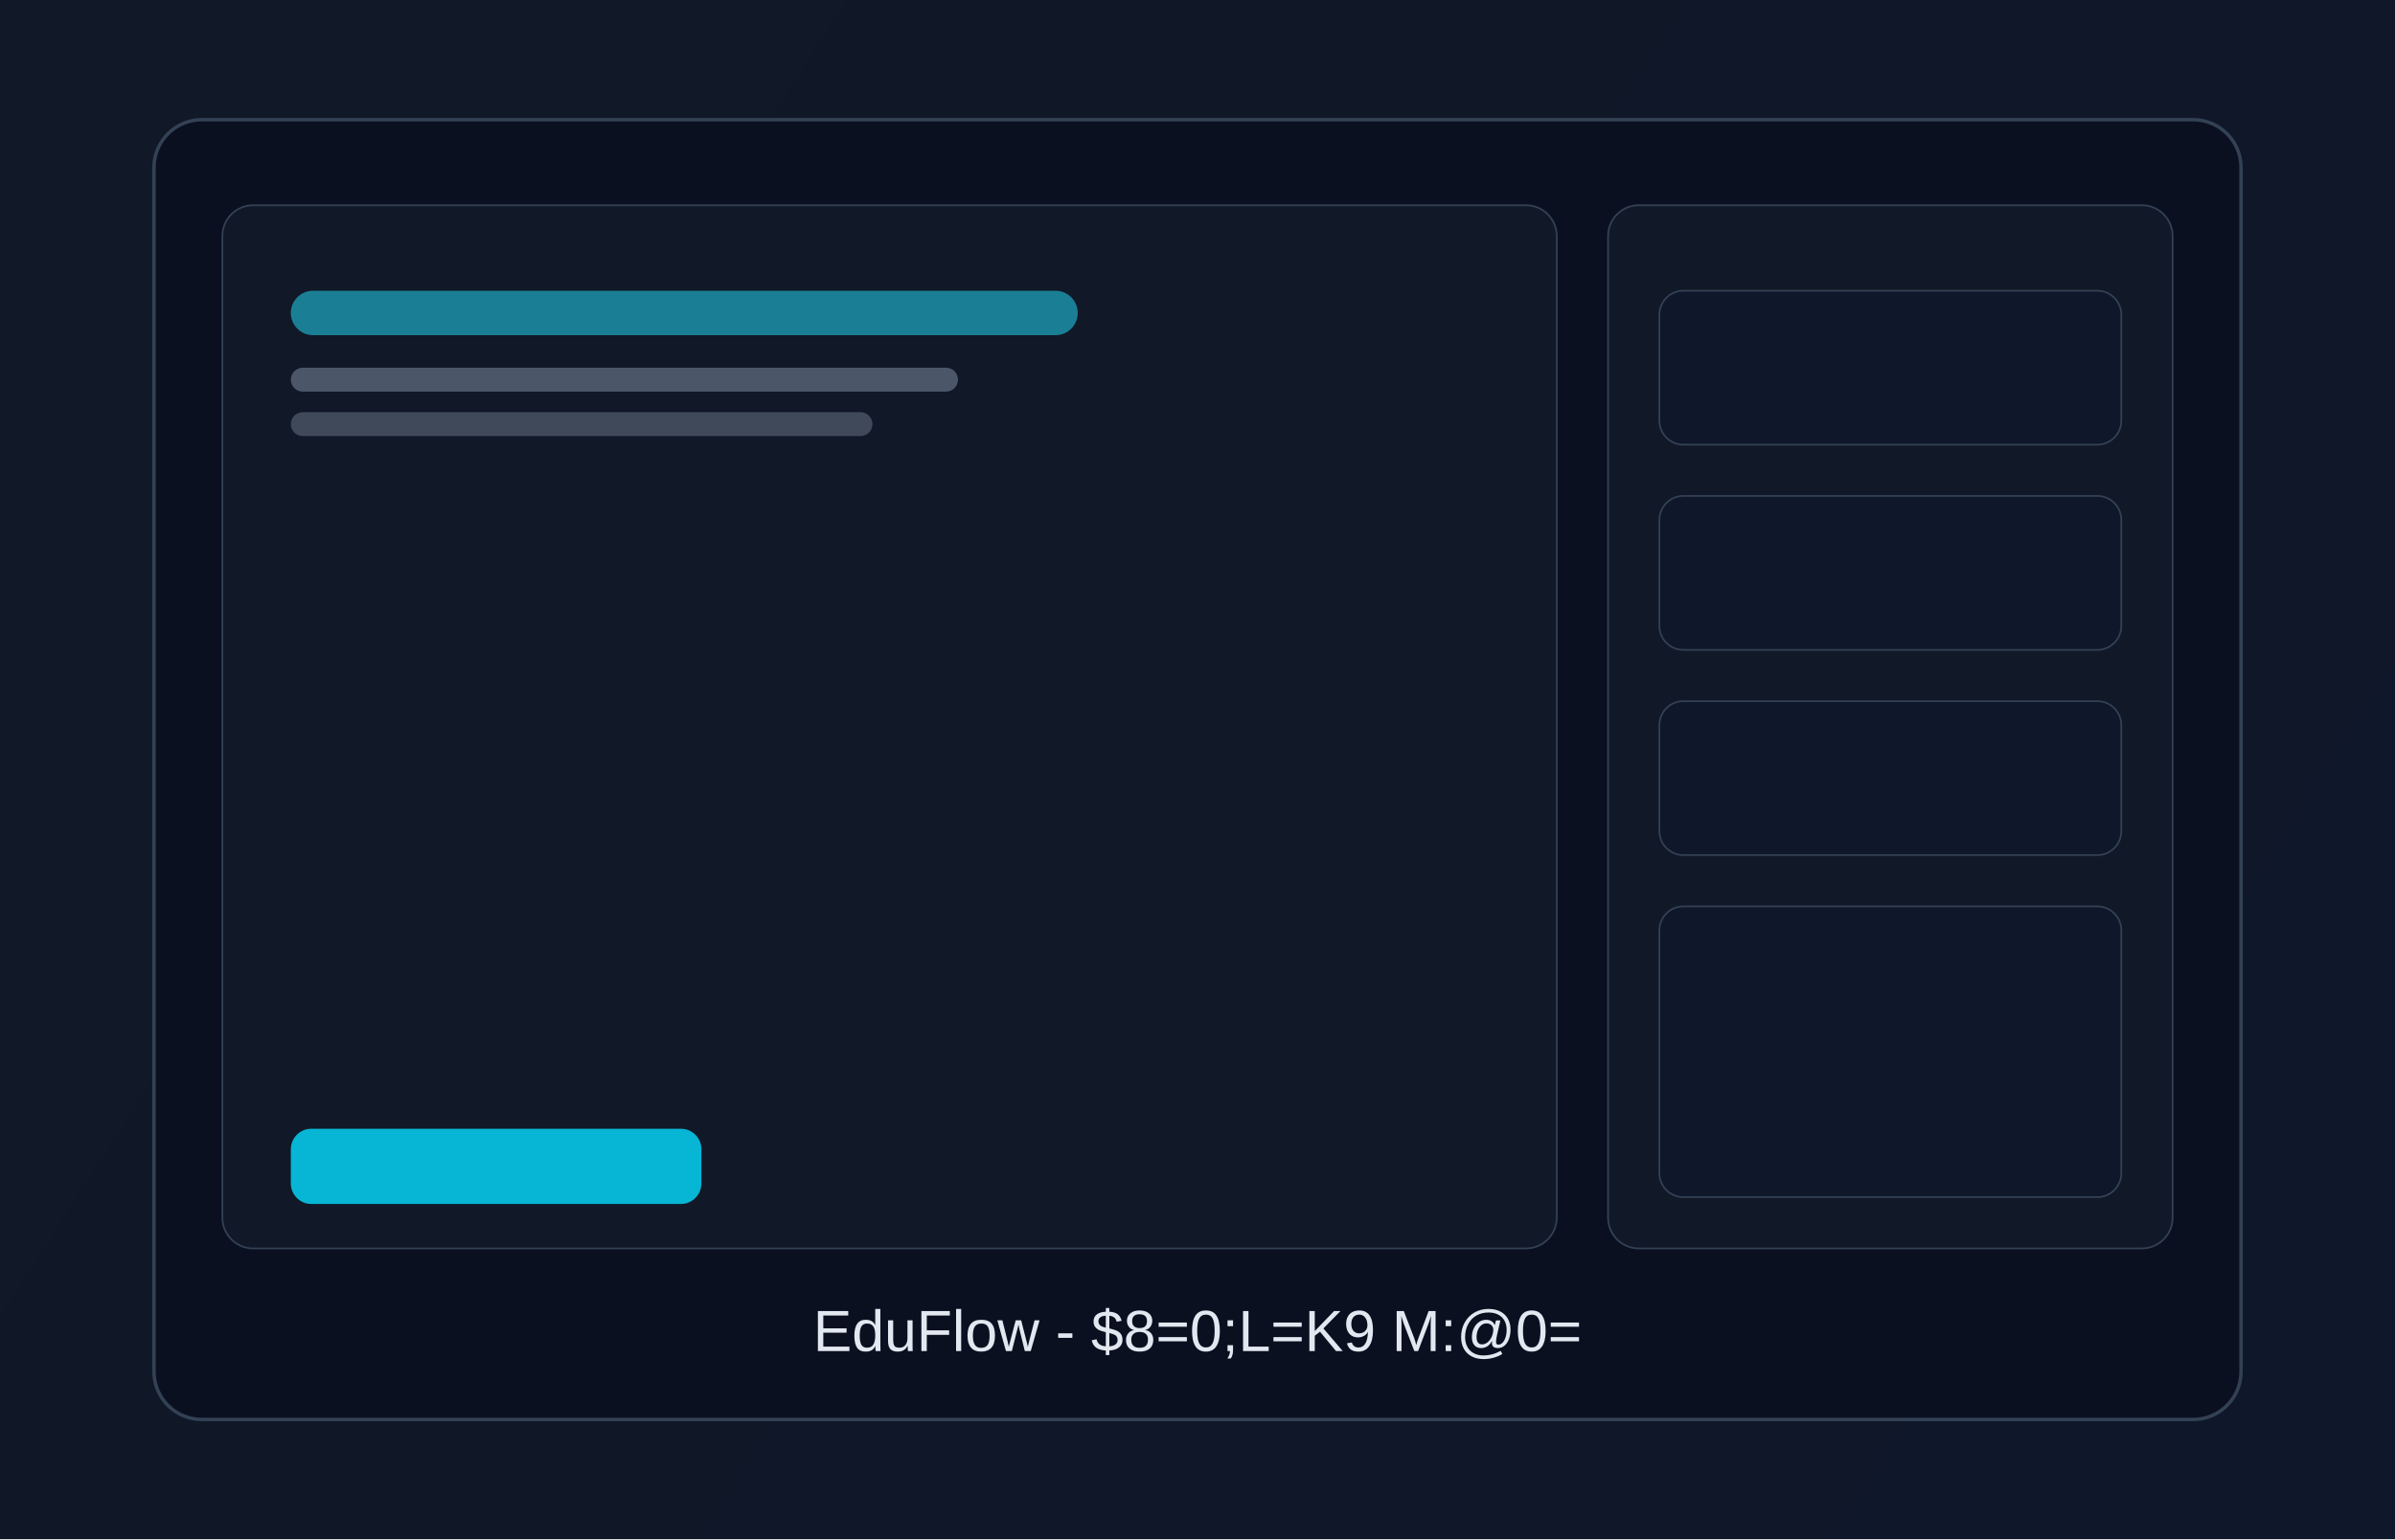
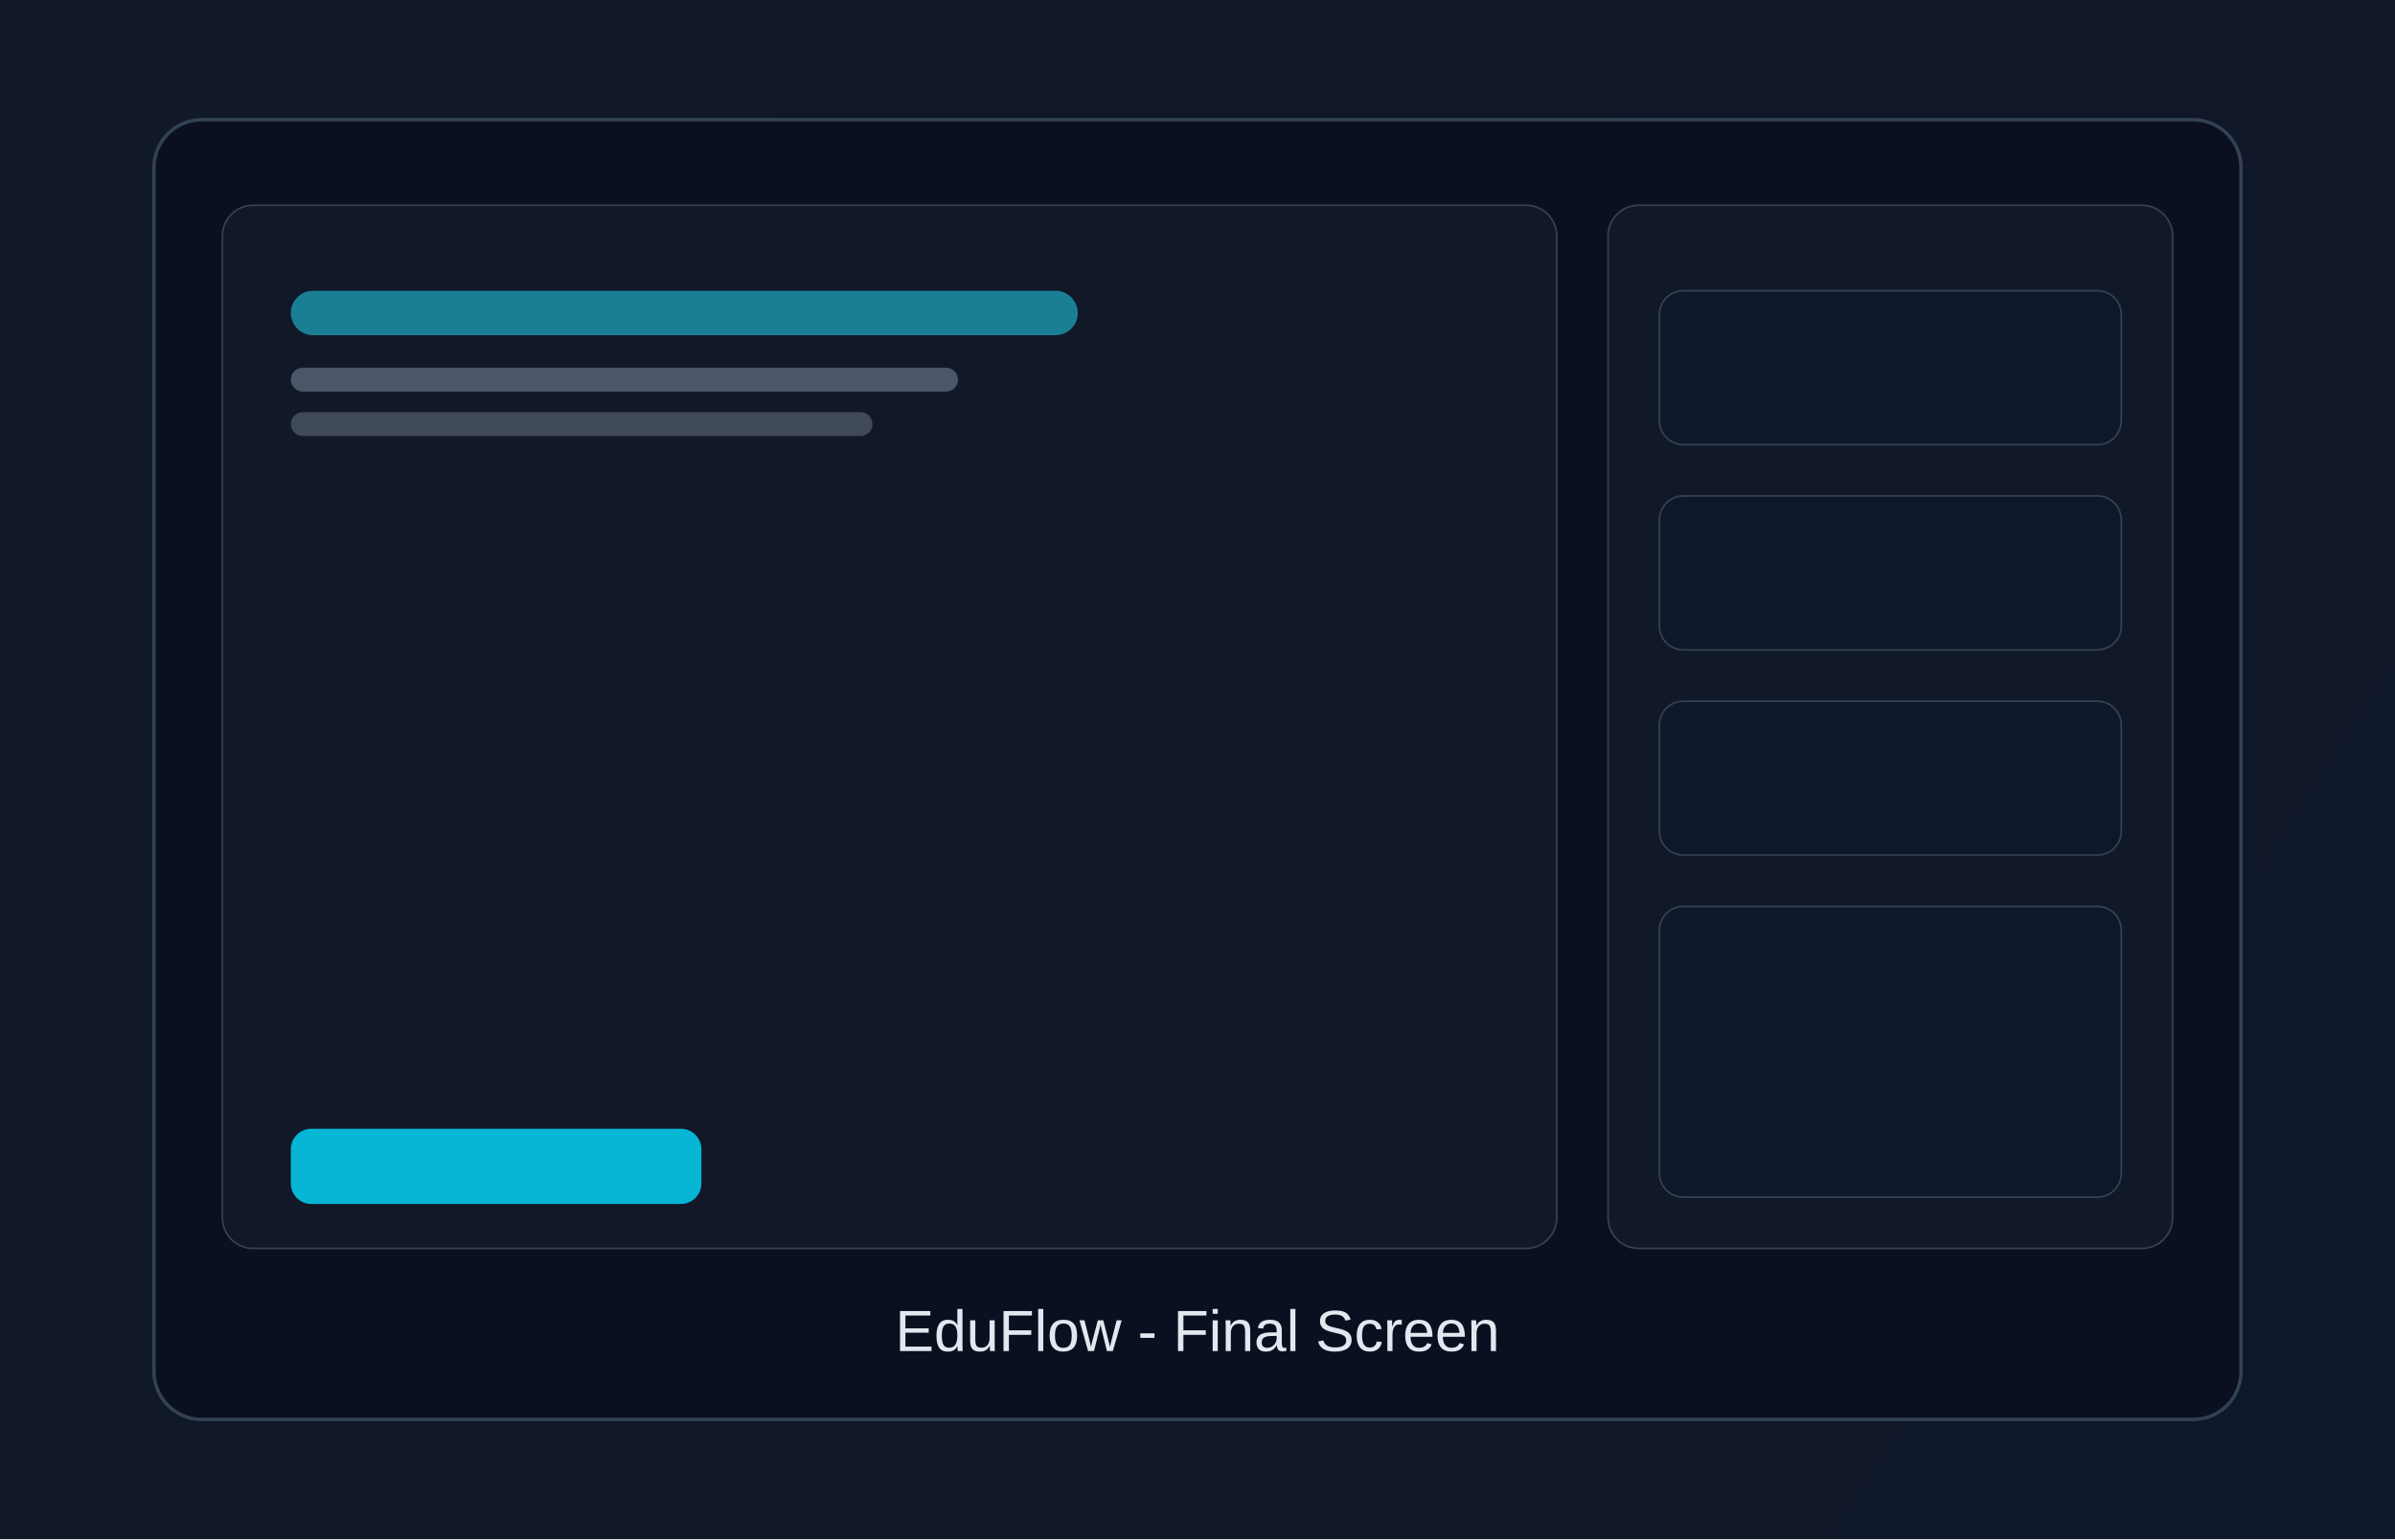
<svg xmlns="http://www.w3.org/2000/svg" width="1400" height="900" viewBox="0 0 1400 900" fill="none">
  <defs>
    <linearGradient id="bg4" x1="0" y1="0" x2="1400" y2="900" gradientUnits="userSpaceOnUse">
      <stop stop-color="#111827" />
      <stop offset="1" stop-color="#0F172A" />
    </linearGradient>
  </defs>
  <rect width="1400" height="900" fill="url(#bg4)" />
  <rect x="90" y="70" width="1220" height="760" rx="28" fill="#0A1020" stroke="#334155" stroke-width="2" />
  <rect x="130" y="120" width="780" height="610" rx="18" fill="#111827" stroke="#334155" />
  <rect x="940" y="120" width="330" height="610" rx="18" fill="#111827" stroke="#334155" />
  <rect x="170" y="170" width="460" height="26" rx="13" fill="#22D3EE" fill-opacity="0.55" />
  <rect x="170" y="215" width="390" height="14" rx="7" fill="#94A3B8" fill-opacity="0.45" />
  <rect x="170" y="241" width="340" height="14" rx="7" fill="#94A3B8" fill-opacity="0.35" />
  <rect x="170" y="660" width="240" height="44" rx="12" fill="#06B6D4" />
  <rect x="970" y="170" width="270" height="90" rx="14" fill="#0F172A" stroke="#334155" />
  <rect x="970" y="290" width="270" height="90" rx="14" fill="#0F172A" stroke="#334155" />
  <rect x="970" y="410" width="270" height="90" rx="14" fill="#0F172A" stroke="#334155" />
  <rect x="970" y="530" width="270" height="170" rx="14" fill="#0F172A" stroke="#334155" />
-   <text x="700" y="790" text-anchor="middle" fill="#E2E8F0" font-size="34" font-family="Arial, sans-serif">EduFlow - $8=0;L=K9 M:@0=</text>
+   <text x="700" y="790" text-anchor="middle" fill="#E2E8F0" font-size="34" font-family="Arial, sans-serif">EduFlow - Final Screen</text>
</svg>
